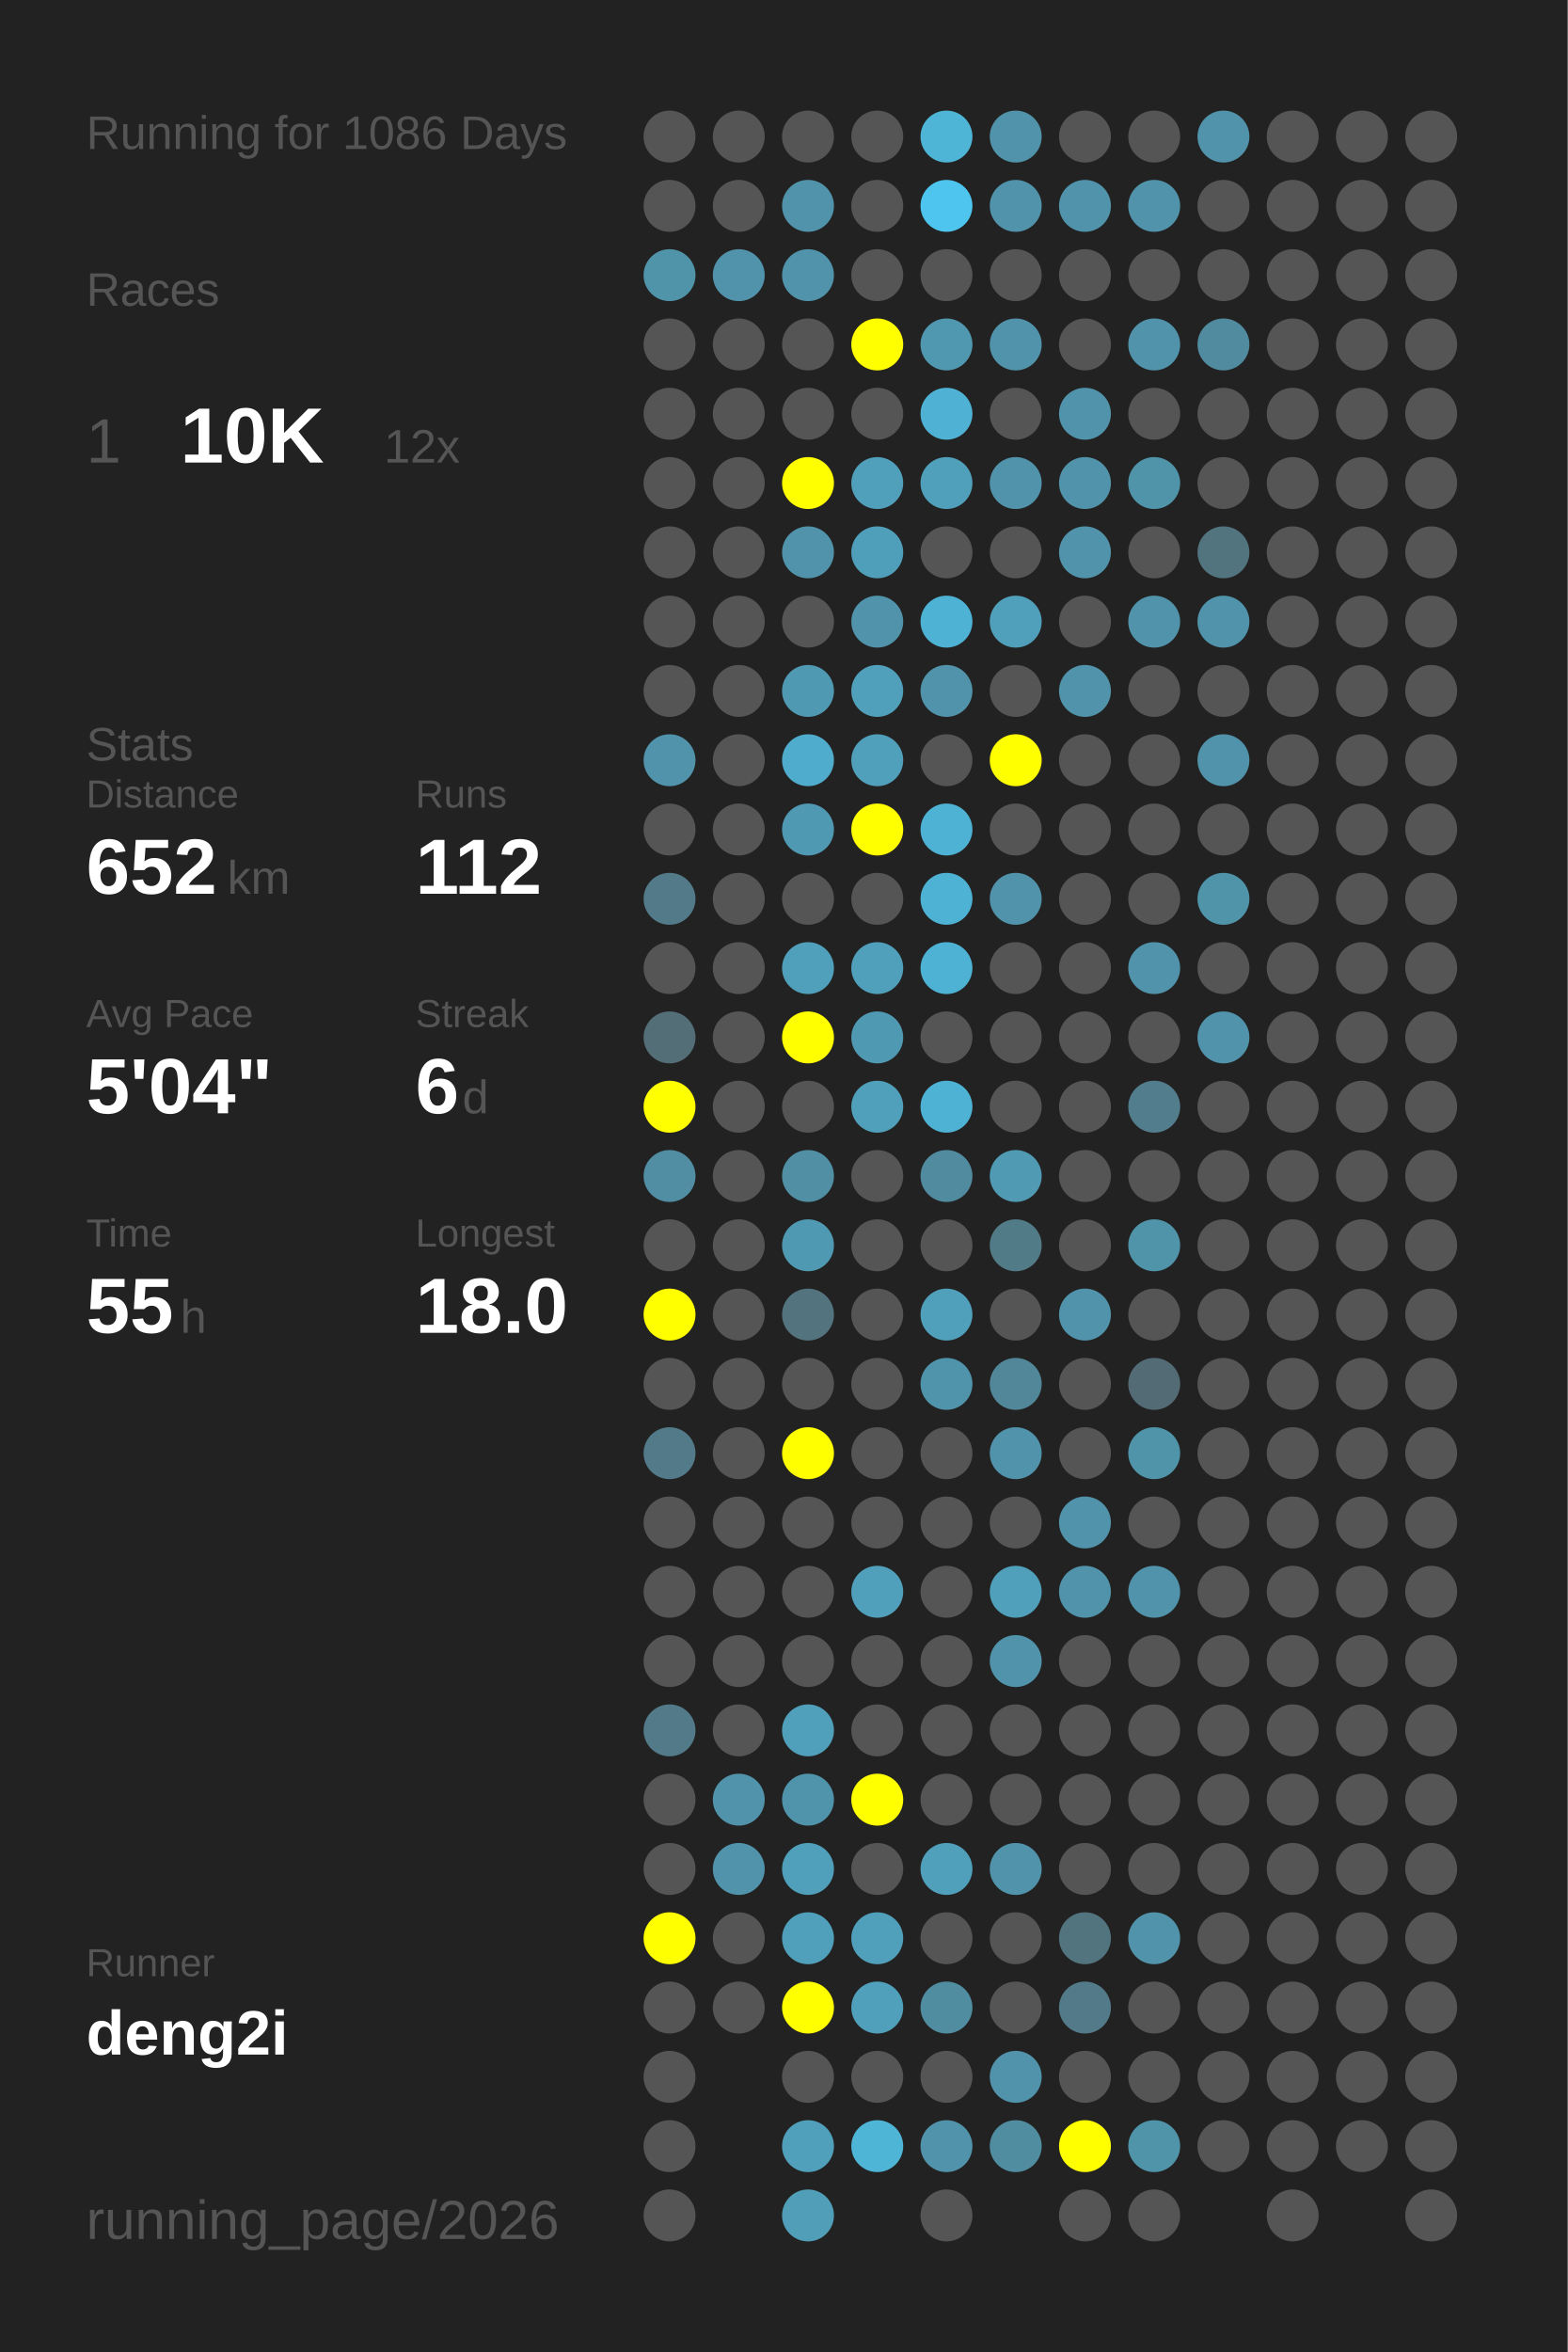
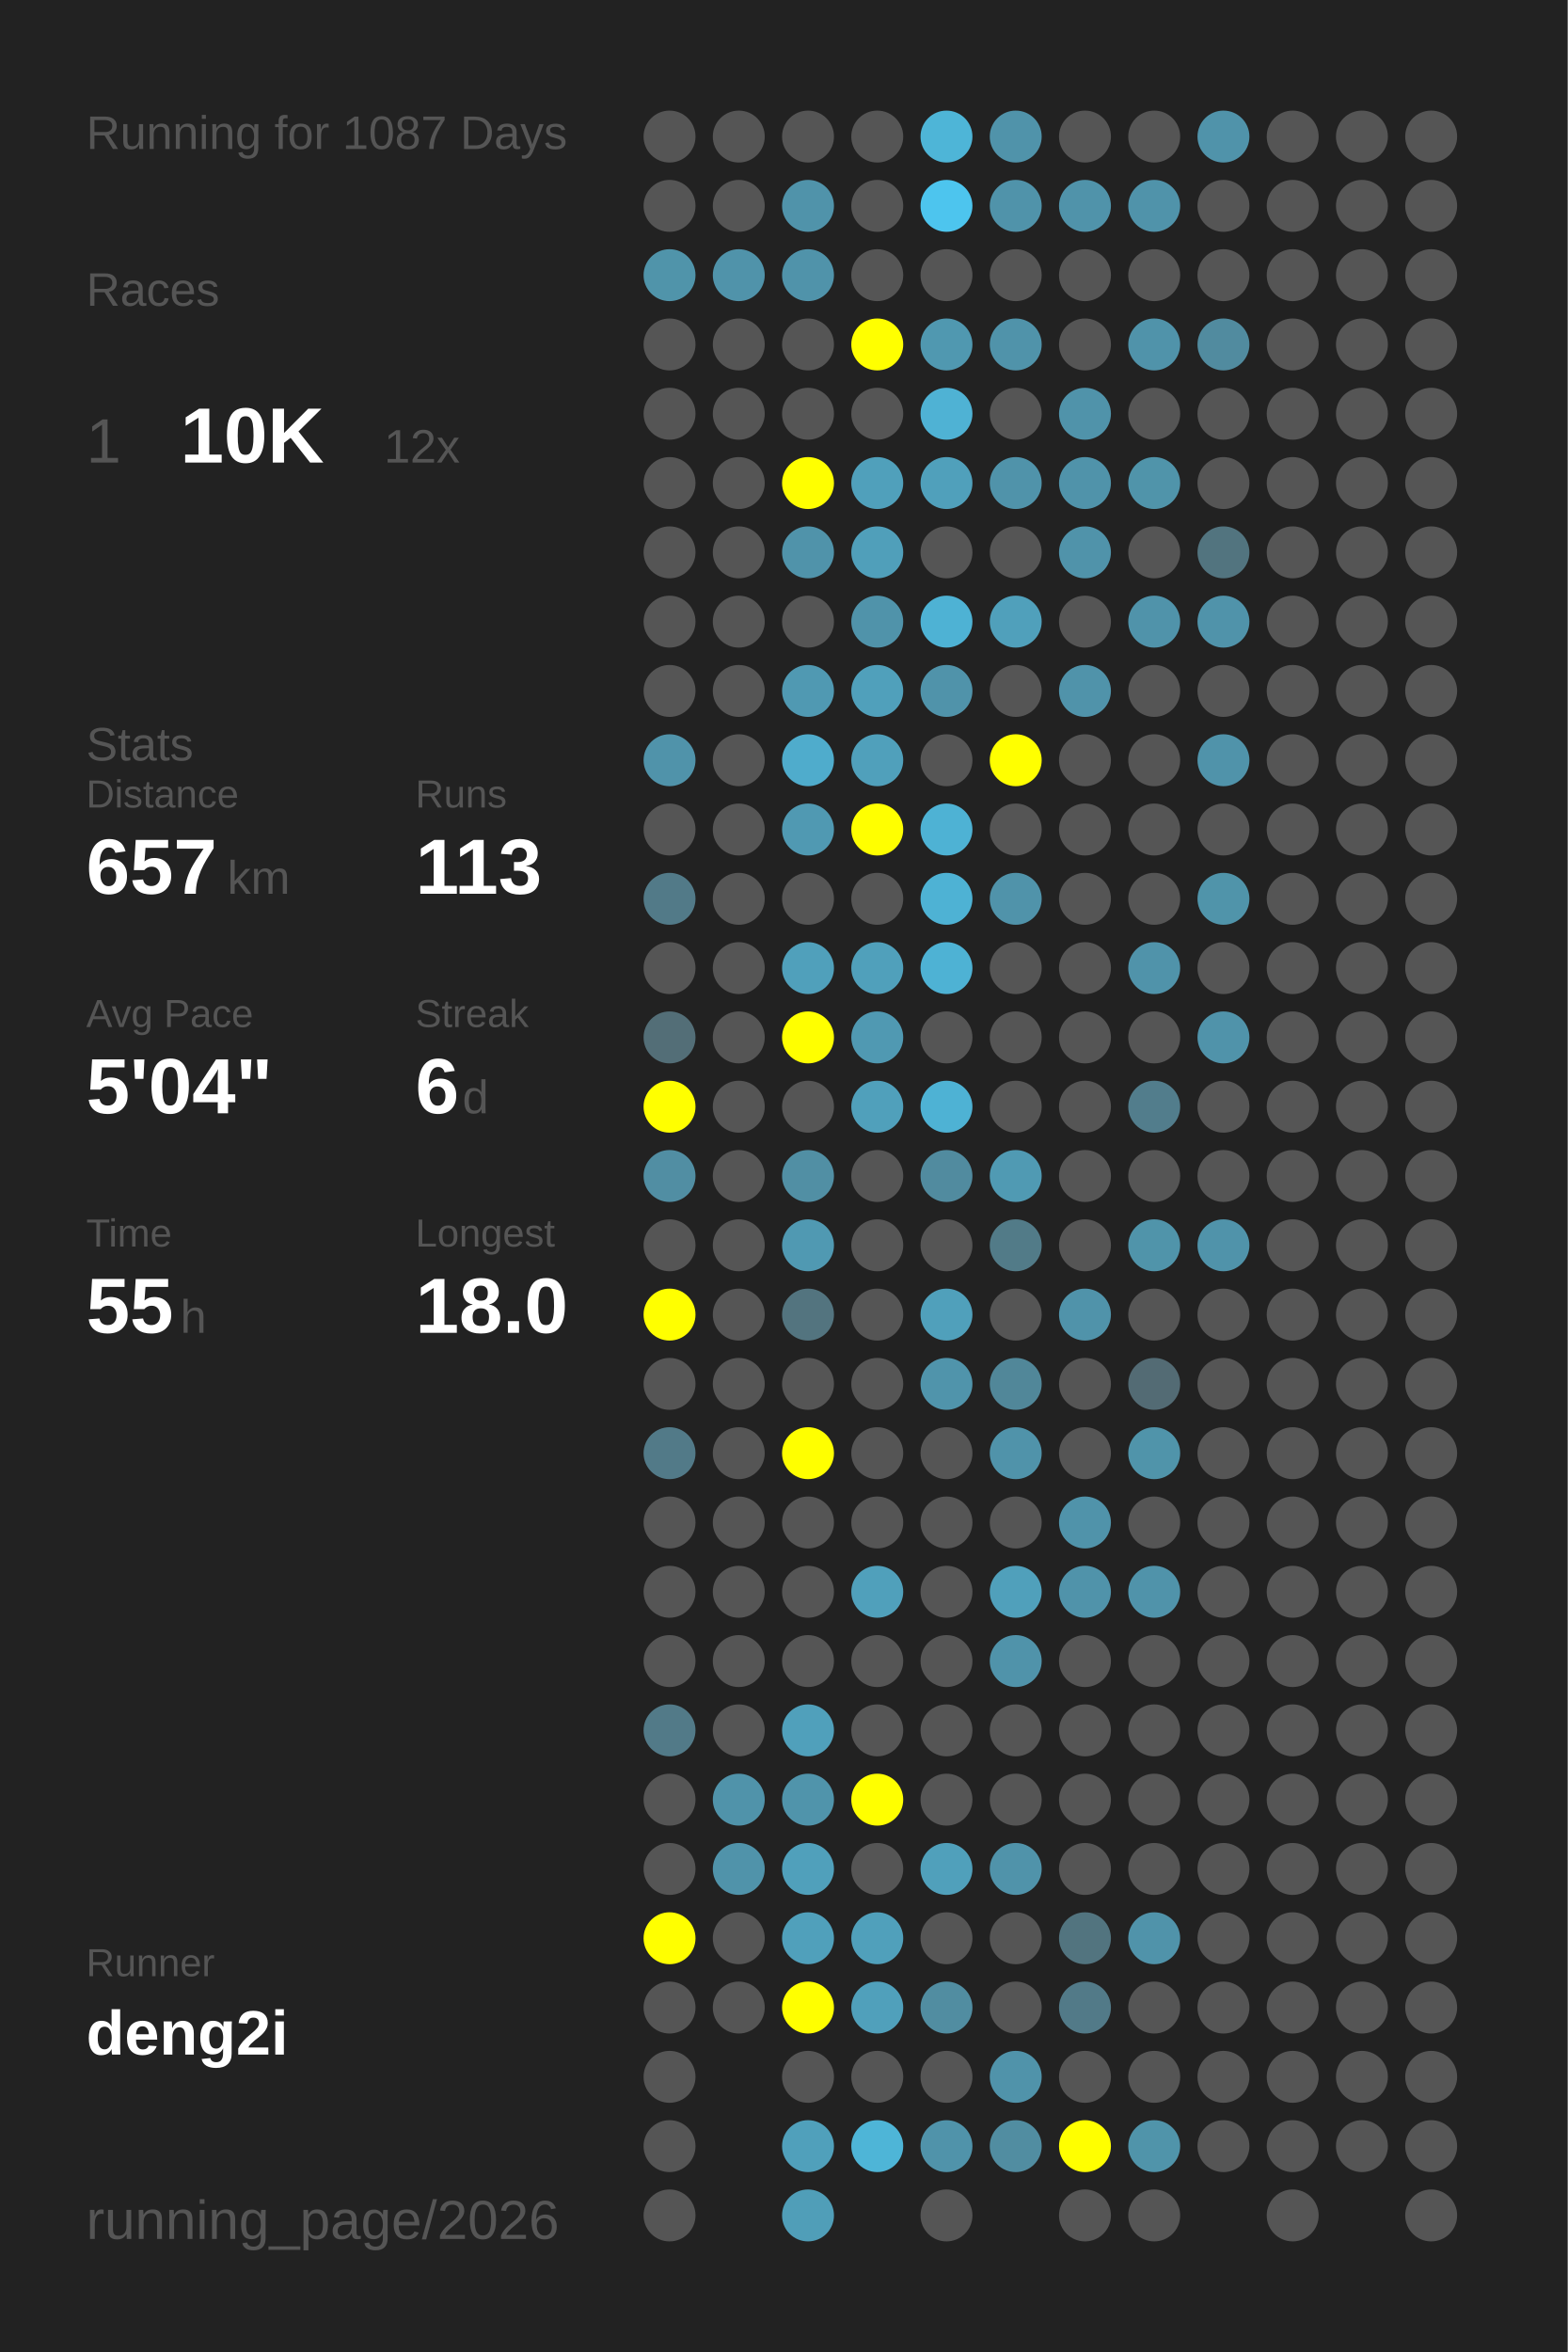
<svg xmlns="http://www.w3.org/2000/svg" baseProfile="full" height="300mm" version="1.1" viewBox="0,0,200,300" width="200mm">
  <defs />
  <rect fill="#222222" height="300" width="200" x="0" y="0" />
-   <text fill="#555555" style="font-size:6px; font-family:Arial;" x="11" y="19">Running for 1086 Days</text>
+   <text fill="#555555" style="font-size:6px; font-family:Arial;" x="11" y="19">Running for 1087 Days</text>
  <text fill="#555555" style="font-size:6px; font-family:Arial;" x="11" y="39">Races</text>
  <text fill="#555555" style="font-size:8px; font-family:Arial;" x="11" y="59">1</text>
  <text fill="#FFFFFF" style="font-size:10px; font-family:Arial; font-weight:bold;" x="23" y="59">10K</text>
  <text fill="#555555" style="font-size:6px; font-family:Arial;" x="49" y="59">12x</text>
  <text fill="#555555" style="font-size:6px; font-family:Arial;" x="11" y="97">Stats</text>
  <text fill="#555555" style="font-size:5px; font-family:Arial;" x="11" y="103">Distance</text>
-   <text fill="#FFFFFF" style="font-size:10px; font-family:Arial; font-weight:bold;" x="11" y="114">652</text>
+   <text fill="#FFFFFF" style="font-size:10px; font-family:Arial; font-weight:bold;" x="11" y="114">657</text>
  <text fill="#555555" style="font-size:6px; font-family:Arial;" x="29" y="114">km</text>
  <text fill="#555555" style="font-size:5px; font-family:Arial;" x="53" y="103">Runs</text>
-   <text fill="#FFFFFF" style="font-size:10px; font-family:Arial; font-weight:bold;" x="53" y="114">112</text>
+   <text fill="#FFFFFF" style="font-size:10px; font-family:Arial; font-weight:bold;" x="53" y="114">113</text>
  <text fill="#555555" style="font-size:5px; font-family:Arial;" x="11" y="131">Avg Pace</text>
  <text fill="#FFFFFF" style="font-size:10px; font-family:Arial; font-weight:bold;" x="11" y="142">5'04"</text>
  <text fill="#555555" style="font-size:5px; font-family:Arial;" x="53" y="131">Streak</text>
  <text fill="#FFFFFF" style="font-size:10px; font-family:Arial; font-weight:bold;" x="53" y="142">6</text>
  <text fill="#555555" style="font-size:6px; font-family:Arial;" x="59" y="142">d</text>
  <text fill="#555555" style="font-size:5px; font-family:Arial;" x="11" y="159">Time</text>
  <text fill="#FFFFFF" style="font-size:10px; font-family:Arial; font-weight:bold;" x="11" y="170">55</text>
  <text fill="#555555" style="font-size:6px; font-family:Arial;" x="23" y="170">h</text>
  <text fill="#555555" style="font-size:5px; font-family:Arial;" x="53" y="159">Longest</text>
  <text fill="#FFFFFF" style="font-size:10px; font-family:Arial; font-weight:bold;" x="53" y="170">18.0</text>
  <text fill="#555555" style="font-size:5px; font-family:Arial;" x="11" y="252.065">Runner</text>
  <text fill="#FFFFFF" style="font-size:8px; font-family:Arial; font-weight:bold;" x="11" y="262.065">deng2i</text>
  <text fill="#555555" style="font-size:7px; font-family:Arial;" x="11" y="285.581">running_page/2026</text>
  <circle cx="85.417" cy="17.419" fill="#555555" r="3.312" />
  <circle cx="85.417" cy="26.258" fill="#555555" r="3.312" />
  <circle cx="85.417" cy="35.097" fill="#5094aa" r="3.312" />
  <circle cx="85.417" cy="43.935" fill="#555555" r="3.312" />
  <circle cx="85.417" cy="52.774" fill="#555555" r="3.312" />
  <circle cx="85.417" cy="61.613" fill="#555555" r="3.312" />
  <circle cx="85.417" cy="70.452" fill="#555555" r="3.312" />
  <circle cx="85.417" cy="79.29" fill="#555555" r="3.312" />
  <circle cx="85.417" cy="88.129" fill="#555555" r="3.312" />
  <circle cx="85.417" cy="96.968" fill="#5093aa" r="3.312" />
  <circle cx="85.417" cy="105.806" fill="#555555" r="3.312" />
  <circle cx="85.417" cy="114.645" fill="#527a88" r="3.312" />
  <circle cx="85.417" cy="123.484" fill="#555555" r="3.312" />
  <circle cx="85.417" cy="132.323" fill="#536e77" r="3.312" />
  <circle cx="85.417" cy="141.161" fill="#FFFF00" r="3.312" />
  <circle cx="85.417" cy="150" fill="#518ea3" r="3.312" />
  <circle cx="85.417" cy="158.839" fill="#555555" r="3.312" />
  <circle cx="85.417" cy="167.677" fill="#FFFF00" r="3.312" />
  <circle cx="85.417" cy="176.516" fill="#555555" r="3.312" />
  <circle cx="85.417" cy="185.355" fill="#527a88" r="3.312" />
  <circle cx="85.417" cy="194.194" fill="#555555" r="3.312" />
  <circle cx="85.417" cy="203.032" fill="#555555" r="3.312" />
  <circle cx="85.417" cy="211.871" fill="#555555" r="3.312" />
  <circle cx="85.417" cy="220.71" fill="#527a88" r="3.312" />
  <circle cx="85.417" cy="229.548" fill="#555555" r="3.312" />
  <circle cx="85.417" cy="238.387" fill="#555555" r="3.312" />
  <circle cx="85.417" cy="247.226" fill="#FFFF00" r="3.312" />
  <circle cx="85.417" cy="256.065" fill="#555555" r="3.312" />
  <circle cx="85.417" cy="264.903" fill="#555555" r="3.312" />
  <circle cx="85.417" cy="273.742" fill="#555555" r="3.312" />
  <circle cx="85.417" cy="282.581" fill="#555555" r="3.312" />
  <circle cx="94.25" cy="17.419" fill="#555555" r="3.312" />
  <circle cx="94.25" cy="26.258" fill="#555555" r="3.312" />
  <circle cx="94.25" cy="35.097" fill="#5093aa" r="3.312" />
  <circle cx="94.25" cy="43.935" fill="#555555" r="3.312" />
  <circle cx="94.25" cy="52.774" fill="#555555" r="3.312" />
  <circle cx="94.25" cy="61.613" fill="#555555" r="3.312" />
  <circle cx="94.25" cy="70.452" fill="#555555" r="3.312" />
  <circle cx="94.25" cy="79.29" fill="#555555" r="3.312" />
  <circle cx="94.25" cy="88.129" fill="#555555" r="3.312" />
  <circle cx="94.25" cy="96.968" fill="#555555" r="3.312" />
  <circle cx="94.25" cy="105.806" fill="#555555" r="3.312" />
  <circle cx="94.25" cy="114.645" fill="#555555" r="3.312" />
  <circle cx="94.25" cy="123.484" fill="#555555" r="3.312" />
  <circle cx="94.25" cy="132.323" fill="#555555" r="3.312" />
  <circle cx="94.25" cy="141.161" fill="#555555" r="3.312" />
  <circle cx="94.25" cy="150" fill="#555555" r="3.312" />
  <circle cx="94.25" cy="158.839" fill="#555555" r="3.312" />
  <circle cx="94.25" cy="167.677" fill="#555555" r="3.312" />
  <circle cx="94.25" cy="176.516" fill="#555555" r="3.312" />
  <circle cx="94.25" cy="185.355" fill="#555555" r="3.312" />
  <circle cx="94.25" cy="194.194" fill="#555555" r="3.312" />
  <circle cx="94.25" cy="203.032" fill="#555555" r="3.312" />
  <circle cx="94.25" cy="211.871" fill="#555555" r="3.312" />
  <circle cx="94.25" cy="220.71" fill="#555555" r="3.312" />
  <circle cx="94.25" cy="229.548" fill="#5093aa" r="3.312" />
  <circle cx="94.25" cy="238.387" fill="#5093aa" r="3.312" />
  <circle cx="94.25" cy="247.226" fill="#555555" r="3.312" />
  <circle cx="94.25" cy="256.065" fill="#555555" r="3.312" />
  <circle cx="103.083" cy="17.419" fill="#555555" r="3.312" />
  <circle cx="103.083" cy="26.258" fill="#5093aa" r="3.312" />
  <circle cx="103.083" cy="35.097" fill="#5093aa" r="3.312" />
  <circle cx="103.083" cy="43.935" fill="#555555" r="3.312" />
  <circle cx="103.083" cy="52.774" fill="#555555" r="3.312" />
  <circle cx="103.083" cy="61.613" fill="#FFFF00" r="3.312" />
  <circle cx="103.083" cy="70.452" fill="#5093aa" r="3.312" />
  <circle cx="103.083" cy="79.29" fill="#555555" r="3.312" />
  <circle cx="103.083" cy="88.129" fill="#5099b2" r="3.312" />
  <circle cx="103.083" cy="96.968" fill="#4faccc" r="3.312" />
  <circle cx="103.083" cy="105.806" fill="#5099b2" r="3.312" />
  <circle cx="103.083" cy="114.645" fill="#555555" r="3.312" />
  <circle cx="103.083" cy="123.484" fill="#50a0bb" r="3.312" />
  <circle cx="103.083" cy="132.323" fill="#FFFF00" r="3.312" />
  <circle cx="103.083" cy="141.161" fill="#555555" r="3.312" />
  <circle cx="103.083" cy="150" fill="#518fa4" r="3.312" />
  <circle cx="103.083" cy="158.839" fill="#5099b2" r="3.312" />
  <circle cx="103.083" cy="167.677" fill="#53747f" r="3.312" />
  <circle cx="103.083" cy="176.516" fill="#555555" r="3.312" />
  <circle cx="103.083" cy="185.355" fill="#FFFF00" r="3.312" />
  <circle cx="103.083" cy="194.194" fill="#555555" r="3.312" />
  <circle cx="103.083" cy="203.032" fill="#555555" r="3.312" />
  <circle cx="103.083" cy="211.871" fill="#555555" r="3.312" />
  <circle cx="103.083" cy="220.71" fill="#50a0bb" r="3.312" />
  <circle cx="103.083" cy="229.548" fill="#5094ab" r="3.312" />
  <circle cx="103.083" cy="238.387" fill="#50a0bb" r="3.312" />
  <circle cx="103.083" cy="247.226" fill="#50a0bb" r="3.312" />
  <circle cx="103.083" cy="256.065" fill="#FFFF00" r="3.312" />
  <circle cx="103.083" cy="264.903" fill="#555555" r="3.312" />
  <circle cx="103.083" cy="273.742" fill="#50a0bb" r="3.312" />
  <circle cx="103.083" cy="282.581" fill="#509eb8" r="3.312" />
  <circle cx="111.917" cy="17.419" fill="#555555" r="3.312" />
  <circle cx="111.917" cy="26.258" fill="#555555" r="3.312" />
  <circle cx="111.917" cy="35.097" fill="#555555" r="3.312" />
  <circle cx="111.917" cy="43.935" fill="#FFFF00" r="3.312" />
  <circle cx="111.917" cy="52.774" fill="#555555" r="3.312" />
  <circle cx="111.917" cy="61.613" fill="#50a0bb" r="3.312" />
  <circle cx="111.917" cy="70.452" fill="#509fba" r="3.312" />
  <circle cx="111.917" cy="79.29" fill="#5093aa" r="3.312" />
  <circle cx="111.917" cy="88.129" fill="#50a0bb" r="3.312" />
  <circle cx="111.917" cy="96.968" fill="#50a0bb" r="3.312" />
  <circle cx="111.917" cy="105.806" fill="#FFFF00" r="3.312" />
  <circle cx="111.917" cy="114.645" fill="#555555" r="3.312" />
  <circle cx="111.917" cy="123.484" fill="#50a0bb" r="3.312" />
  <circle cx="111.917" cy="132.323" fill="#5099b2" r="3.312" />
  <circle cx="111.917" cy="141.161" fill="#50a0bb" r="3.312" />
  <circle cx="111.917" cy="150" fill="#555555" r="3.312" />
  <circle cx="111.917" cy="158.839" fill="#555555" r="3.312" />
  <circle cx="111.917" cy="167.677" fill="#555555" r="3.312" />
  <circle cx="111.917" cy="176.516" fill="#555555" r="3.312" />
  <circle cx="111.917" cy="185.355" fill="#555555" r="3.312" />
  <circle cx="111.917" cy="194.194" fill="#555555" r="3.312" />
  <circle cx="111.917" cy="203.032" fill="#50a0bb" r="3.312" />
  <circle cx="111.917" cy="211.871" fill="#555555" r="3.312" />
  <circle cx="111.917" cy="220.71" fill="#555555" r="3.312" />
  <circle cx="111.917" cy="229.548" fill="#FFFF00" r="3.312" />
  <circle cx="111.917" cy="238.387" fill="#555555" r="3.312" />
  <circle cx="111.917" cy="247.226" fill="#50a0bb" r="3.312" />
  <circle cx="111.917" cy="256.065" fill="#50a0bb" r="3.312" />
  <circle cx="111.917" cy="264.903" fill="#555555" r="3.312" />
  <circle cx="111.917" cy="273.742" fill="#4eb5d7" r="3.312" />
  <circle cx="120.75" cy="17.419" fill="#4eb5d7" r="3.312" />
  <circle cx="120.75" cy="26.258" fill="#4dc5ee" r="3.312" />
  <circle cx="120.75" cy="35.097" fill="#555555" r="3.312" />
  <circle cx="120.75" cy="43.935" fill="#5098b0" r="3.312" />
  <circle cx="120.75" cy="52.774" fill="#4fb2d4" r="3.312" />
  <circle cx="120.75" cy="61.613" fill="#50a0bb" r="3.312" />
  <circle cx="120.75" cy="70.452" fill="#555555" r="3.312" />
  <circle cx="120.75" cy="79.29" fill="#4eb2d4" r="3.312" />
  <circle cx="120.75" cy="88.129" fill="#5093aa" r="3.312" />
  <circle cx="120.75" cy="96.968" fill="#555555" r="3.312" />
  <circle cx="120.75" cy="105.806" fill="#4eb2d4" r="3.312" />
  <circle cx="120.75" cy="114.645" fill="#4eb2d4" r="3.312" />
  <circle cx="120.75" cy="123.484" fill="#4eb2d4" r="3.312" />
  <circle cx="120.75" cy="132.323" fill="#555555" r="3.312" />
  <circle cx="120.75" cy="141.161" fill="#4eb2d4" r="3.312" />
  <circle cx="120.75" cy="150" fill="#518b9f" r="3.312" />
  <circle cx="120.75" cy="158.839" fill="#555555" r="3.312" />
  <circle cx="120.75" cy="167.677" fill="#50a0bb" r="3.312" />
  <circle cx="120.75" cy="176.516" fill="#5094ab" r="3.312" />
  <circle cx="120.75" cy="185.355" fill="#555555" r="3.312" />
  <circle cx="120.75" cy="194.194" fill="#555555" r="3.312" />
  <circle cx="120.75" cy="203.032" fill="#555555" r="3.312" />
  <circle cx="120.75" cy="211.871" fill="#555555" r="3.312" />
  <circle cx="120.75" cy="220.71" fill="#555555" r="3.312" />
  <circle cx="120.75" cy="229.548" fill="#555555" r="3.312" />
  <circle cx="120.75" cy="238.387" fill="#50a0bb" r="3.312" />
  <circle cx="120.75" cy="247.226" fill="#555555" r="3.312" />
  <circle cx="120.75" cy="256.065" fill="#518da1" r="3.312" />
  <circle cx="120.75" cy="264.903" fill="#555555" r="3.312" />
  <circle cx="120.75" cy="273.742" fill="#5093aa" r="3.312" />
  <circle cx="120.75" cy="282.581" fill="#555555" r="3.312" />
  <circle cx="129.583" cy="17.419" fill="#5093aa" r="3.312" />
  <circle cx="129.583" cy="26.258" fill="#5093aa" r="3.312" />
  <circle cx="129.583" cy="35.097" fill="#555555" r="3.312" />
  <circle cx="129.583" cy="43.935" fill="#5093aa" r="3.312" />
  <circle cx="129.583" cy="52.774" fill="#555555" r="3.312" />
  <circle cx="129.583" cy="61.613" fill="#5093aa" r="3.312" />
  <circle cx="129.583" cy="70.452" fill="#555555" r="3.312" />
  <circle cx="129.583" cy="79.29" fill="#50a0bb" r="3.312" />
  <circle cx="129.583" cy="88.129" fill="#555555" r="3.312" />
  <circle cx="129.583" cy="96.968" fill="#FFFF00" r="3.312" />
  <circle cx="129.583" cy="105.806" fill="#555555" r="3.312" />
  <circle cx="129.583" cy="114.645" fill="#5093aa" r="3.312" />
  <circle cx="129.583" cy="123.484" fill="#555555" r="3.312" />
  <circle cx="129.583" cy="132.323" fill="#555555" r="3.312" />
  <circle cx="129.583" cy="141.161" fill="#555555" r="3.312" />
  <circle cx="129.583" cy="150" fill="#509ab3" r="3.312" />
  <circle cx="129.583" cy="158.839" fill="#527b88" r="3.312" />
  <circle cx="129.583" cy="167.677" fill="#555555" r="3.312" />
  <circle cx="129.583" cy="176.516" fill="#518799" r="3.312" />
  <circle cx="129.583" cy="185.355" fill="#5093aa" r="3.312" />
  <circle cx="129.583" cy="194.194" fill="#555555" r="3.312" />
  <circle cx="129.583" cy="203.032" fill="#50a0bb" r="3.312" />
  <circle cx="129.583" cy="211.871" fill="#5093aa" r="3.312" />
  <circle cx="129.583" cy="220.71" fill="#555555" r="3.312" />
  <circle cx="129.583" cy="229.548" fill="#555555" r="3.312" />
  <circle cx="129.583" cy="238.387" fill="#5093aa" r="3.312" />
  <circle cx="129.583" cy="247.226" fill="#555555" r="3.312" />
  <circle cx="129.583" cy="256.065" fill="#555555" r="3.312" />
  <circle cx="129.583" cy="264.903" fill="#5093aa" r="3.312" />
  <circle cx="129.583" cy="273.742" fill="#518da1" r="3.312" />
  <circle cx="138.417" cy="17.419" fill="#555555" r="3.312" />
  <circle cx="138.417" cy="26.258" fill="#5093aa" r="3.312" />
  <circle cx="138.417" cy="35.097" fill="#555555" r="3.312" />
  <circle cx="138.417" cy="43.935" fill="#555555" r="3.312" />
  <circle cx="138.417" cy="52.774" fill="#5093aa" r="3.312" />
  <circle cx="138.417" cy="61.613" fill="#5093aa" r="3.312" />
  <circle cx="138.417" cy="70.452" fill="#5093aa" r="3.312" />
  <circle cx="138.417" cy="79.29" fill="#555555" r="3.312" />
  <circle cx="138.417" cy="88.129" fill="#5093aa" r="3.312" />
  <circle cx="138.417" cy="96.968" fill="#555555" r="3.312" />
  <circle cx="138.417" cy="105.806" fill="#555555" r="3.312" />
  <circle cx="138.417" cy="114.645" fill="#555555" r="3.312" />
  <circle cx="138.417" cy="123.484" fill="#555555" r="3.312" />
  <circle cx="138.417" cy="132.323" fill="#555555" r="3.312" />
  <circle cx="138.417" cy="141.161" fill="#555555" r="3.312" />
  <circle cx="138.417" cy="150" fill="#555555" r="3.312" />
  <circle cx="138.417" cy="158.839" fill="#555555" r="3.312" />
  <circle cx="138.417" cy="167.677" fill="#5093aa" r="3.312" />
  <circle cx="138.417" cy="176.516" fill="#555555" r="3.312" />
  <circle cx="138.417" cy="185.355" fill="#555555" r="3.312" />
  <circle cx="138.417" cy="194.194" fill="#5093aa" r="3.312" />
  <circle cx="138.417" cy="203.032" fill="#5093aa" r="3.312" />
  <circle cx="138.417" cy="211.871" fill="#555555" r="3.312" />
  <circle cx="138.417" cy="220.71" fill="#555555" r="3.312" />
  <circle cx="138.417" cy="229.548" fill="#555555" r="3.312" />
  <circle cx="138.417" cy="238.387" fill="#555555" r="3.312" />
  <circle cx="138.417" cy="247.226" fill="#52747f" r="3.312" />
  <circle cx="138.417" cy="256.065" fill="#527a88" r="3.312" />
  <circle cx="138.417" cy="264.903" fill="#555555" r="3.312" />
  <circle cx="138.417" cy="273.742" fill="#FFFF00" r="3.312" />
  <circle cx="138.417" cy="282.581" fill="#555555" r="3.312" />
  <circle cx="147.25" cy="17.419" fill="#555555" r="3.312" />
  <circle cx="147.25" cy="26.258" fill="#5093aa" r="3.312" />
  <circle cx="147.25" cy="35.097" fill="#555555" r="3.312" />
  <circle cx="147.25" cy="43.935" fill="#5093aa" r="3.312" />
  <circle cx="147.25" cy="52.774" fill="#555555" r="3.312" />
  <circle cx="147.25" cy="61.613" fill="#5094aa" r="3.312" />
  <circle cx="147.25" cy="70.452" fill="#555555" r="3.312" />
  <circle cx="147.25" cy="79.29" fill="#5093aa" r="3.312" />
  <circle cx="147.25" cy="88.129" fill="#555555" r="3.312" />
  <circle cx="147.25" cy="96.968" fill="#555555" r="3.312" />
  <circle cx="147.25" cy="105.806" fill="#555555" r="3.312" />
  <circle cx="147.25" cy="114.645" fill="#555555" r="3.312" />
  <circle cx="147.25" cy="123.484" fill="#5093aa" r="3.312" />
  <circle cx="147.25" cy="132.323" fill="#555555" r="3.312" />
  <circle cx="147.25" cy="141.161" fill="#527d8c" r="3.312" />
  <circle cx="147.25" cy="150" fill="#555555" r="3.312" />
  <circle cx="147.25" cy="158.839" fill="#5094aa" r="3.312" />
  <circle cx="147.25" cy="167.677" fill="#555555" r="3.312" />
  <circle cx="147.25" cy="176.516" fill="#536b74" r="3.312" />
  <circle cx="147.25" cy="185.355" fill="#5094aa" r="3.312" />
  <circle cx="147.25" cy="194.194" fill="#555555" r="3.312" />
  <circle cx="147.25" cy="203.032" fill="#5093aa" r="3.312" />
  <circle cx="147.25" cy="211.871" fill="#555555" r="3.312" />
  <circle cx="147.25" cy="220.71" fill="#555555" r="3.312" />
  <circle cx="147.25" cy="229.548" fill="#555555" r="3.312" />
  <circle cx="147.25" cy="238.387" fill="#555555" r="3.312" />
  <circle cx="147.25" cy="247.226" fill="#5093aa" r="3.312" />
  <circle cx="147.25" cy="256.065" fill="#555555" r="3.312" />
  <circle cx="147.25" cy="264.903" fill="#555555" r="3.312" />
  <circle cx="147.25" cy="273.742" fill="#5094aa" r="3.312" />
  <circle cx="147.25" cy="282.581" fill="#555555" r="3.312" />
  <circle cx="156.083" cy="17.419" fill="#5093aa" r="3.312" />
  <circle cx="156.083" cy="26.258" fill="#555555" r="3.312" />
  <circle cx="156.083" cy="35.097" fill="#555555" r="3.312" />
  <circle cx="156.083" cy="43.935" fill="#518b9f" r="3.312" />
  <circle cx="156.083" cy="52.774" fill="#555555" r="3.312" />
  <circle cx="156.083" cy="61.613" fill="#555555" r="3.312" />
  <circle cx="156.083" cy="70.452" fill="#52747f" r="3.312" />
  <circle cx="156.083" cy="79.29" fill="#5093aa" r="3.312" />
  <circle cx="156.083" cy="88.129" fill="#555555" r="3.312" />
  <circle cx="156.083" cy="96.968" fill="#5093aa" r="3.312" />
  <circle cx="156.083" cy="105.806" fill="#555555" r="3.312" />
  <circle cx="156.083" cy="114.645" fill="#5094aa" r="3.312" />
  <circle cx="156.083" cy="123.484" fill="#555555" r="3.312" />
  <circle cx="156.083" cy="132.323" fill="#5093aa" r="3.312" />
  <circle cx="156.083" cy="141.161" fill="#555555" r="3.312" />
  <circle cx="156.083" cy="150" fill="#555555" r="3.312" />
-   <circle cx="156.083" cy="158.839" fill="#555555" r="3.312" />
+   <circle cx="156.083" cy="158.839" fill="#5093aa" r="3.312" />
  <circle cx="156.083" cy="167.677" fill="#555555" r="3.312" />
  <circle cx="156.083" cy="176.516" fill="#555555" r="3.312" />
  <circle cx="156.083" cy="185.355" fill="#555555" r="3.312" />
  <circle cx="156.083" cy="194.194" fill="#555555" r="3.312" />
  <circle cx="156.083" cy="203.032" fill="#555555" r="3.312" />
  <circle cx="156.083" cy="211.871" fill="#555555" r="3.312" />
  <circle cx="156.083" cy="220.71" fill="#555555" r="3.312" />
  <circle cx="156.083" cy="229.548" fill="#555555" r="3.312" />
  <circle cx="156.083" cy="238.387" fill="#555555" r="3.312" />
  <circle cx="156.083" cy="247.226" fill="#555555" r="3.312" />
  <circle cx="156.083" cy="256.065" fill="#555555" r="3.312" />
  <circle cx="156.083" cy="264.903" fill="#555555" r="3.312" />
  <circle cx="156.083" cy="273.742" fill="#555555" r="3.312" />
  <circle cx="164.917" cy="17.419" fill="#555555" r="3.312" />
  <circle cx="164.917" cy="26.258" fill="#555555" r="3.312" />
  <circle cx="164.917" cy="35.097" fill="#555555" r="3.312" />
  <circle cx="164.917" cy="43.935" fill="#555555" r="3.312" />
  <circle cx="164.917" cy="52.774" fill="#555555" r="3.312" />
  <circle cx="164.917" cy="61.613" fill="#555555" r="3.312" />
  <circle cx="164.917" cy="70.452" fill="#555555" r="3.312" />
  <circle cx="164.917" cy="79.29" fill="#555555" r="3.312" />
  <circle cx="164.917" cy="88.129" fill="#555555" r="3.312" />
  <circle cx="164.917" cy="96.968" fill="#555555" r="3.312" />
  <circle cx="164.917" cy="105.806" fill="#555555" r="3.312" />
  <circle cx="164.917" cy="114.645" fill="#555555" r="3.312" />
  <circle cx="164.917" cy="123.484" fill="#555555" r="3.312" />
  <circle cx="164.917" cy="132.323" fill="#555555" r="3.312" />
  <circle cx="164.917" cy="141.161" fill="#555555" r="3.312" />
  <circle cx="164.917" cy="150" fill="#555555" r="3.312" />
  <circle cx="164.917" cy="158.839" fill="#555555" r="3.312" />
  <circle cx="164.917" cy="167.677" fill="#555555" r="3.312" />
  <circle cx="164.917" cy="176.516" fill="#555555" r="3.312" />
  <circle cx="164.917" cy="185.355" fill="#555555" r="3.312" />
  <circle cx="164.917" cy="194.194" fill="#555555" r="3.312" />
  <circle cx="164.917" cy="203.032" fill="#555555" r="3.312" />
  <circle cx="164.917" cy="211.871" fill="#555555" r="3.312" />
  <circle cx="164.917" cy="220.71" fill="#555555" r="3.312" />
  <circle cx="164.917" cy="229.548" fill="#555555" r="3.312" />
  <circle cx="164.917" cy="238.387" fill="#555555" r="3.312" />
  <circle cx="164.917" cy="247.226" fill="#555555" r="3.312" />
  <circle cx="164.917" cy="256.065" fill="#555555" r="3.312" />
  <circle cx="164.917" cy="264.903" fill="#555555" r="3.312" />
  <circle cx="164.917" cy="273.742" fill="#555555" r="3.312" />
  <circle cx="164.917" cy="282.581" fill="#555555" r="3.312" />
  <circle cx="173.75" cy="17.419" fill="#555555" r="3.312" />
  <circle cx="173.75" cy="26.258" fill="#555555" r="3.312" />
  <circle cx="173.75" cy="35.097" fill="#555555" r="3.312" />
  <circle cx="173.75" cy="43.935" fill="#555555" r="3.312" />
  <circle cx="173.75" cy="52.774" fill="#555555" r="3.312" />
  <circle cx="173.75" cy="61.613" fill="#555555" r="3.312" />
  <circle cx="173.75" cy="70.452" fill="#555555" r="3.312" />
  <circle cx="173.75" cy="79.29" fill="#555555" r="3.312" />
  <circle cx="173.75" cy="88.129" fill="#555555" r="3.312" />
  <circle cx="173.75" cy="96.968" fill="#555555" r="3.312" />
  <circle cx="173.75" cy="105.806" fill="#555555" r="3.312" />
  <circle cx="173.75" cy="114.645" fill="#555555" r="3.312" />
  <circle cx="173.75" cy="123.484" fill="#555555" r="3.312" />
  <circle cx="173.75" cy="132.323" fill="#555555" r="3.312" />
  <circle cx="173.75" cy="141.161" fill="#555555" r="3.312" />
  <circle cx="173.75" cy="150" fill="#555555" r="3.312" />
  <circle cx="173.75" cy="158.839" fill="#555555" r="3.312" />
  <circle cx="173.75" cy="167.677" fill="#555555" r="3.312" />
  <circle cx="173.75" cy="176.516" fill="#555555" r="3.312" />
  <circle cx="173.75" cy="185.355" fill="#555555" r="3.312" />
  <circle cx="173.75" cy="194.194" fill="#555555" r="3.312" />
  <circle cx="173.75" cy="203.032" fill="#555555" r="3.312" />
  <circle cx="173.75" cy="211.871" fill="#555555" r="3.312" />
  <circle cx="173.75" cy="220.71" fill="#555555" r="3.312" />
  <circle cx="173.75" cy="229.548" fill="#555555" r="3.312" />
  <circle cx="173.75" cy="238.387" fill="#555555" r="3.312" />
  <circle cx="173.75" cy="247.226" fill="#555555" r="3.312" />
  <circle cx="173.75" cy="256.065" fill="#555555" r="3.312" />
  <circle cx="173.75" cy="264.903" fill="#555555" r="3.312" />
  <circle cx="173.75" cy="273.742" fill="#555555" r="3.312" />
  <circle cx="182.583" cy="17.419" fill="#555555" r="3.312" />
  <circle cx="182.583" cy="26.258" fill="#555555" r="3.312" />
  <circle cx="182.583" cy="35.097" fill="#555555" r="3.312" />
  <circle cx="182.583" cy="43.935" fill="#555555" r="3.312" />
  <circle cx="182.583" cy="52.774" fill="#555555" r="3.312" />
  <circle cx="182.583" cy="61.613" fill="#555555" r="3.312" />
  <circle cx="182.583" cy="70.452" fill="#555555" r="3.312" />
  <circle cx="182.583" cy="79.29" fill="#555555" r="3.312" />
  <circle cx="182.583" cy="88.129" fill="#555555" r="3.312" />
  <circle cx="182.583" cy="96.968" fill="#555555" r="3.312" />
  <circle cx="182.583" cy="105.806" fill="#555555" r="3.312" />
  <circle cx="182.583" cy="114.645" fill="#555555" r="3.312" />
  <circle cx="182.583" cy="123.484" fill="#555555" r="3.312" />
  <circle cx="182.583" cy="132.323" fill="#555555" r="3.312" />
  <circle cx="182.583" cy="141.161" fill="#555555" r="3.312" />
  <circle cx="182.583" cy="150" fill="#555555" r="3.312" />
  <circle cx="182.583" cy="158.839" fill="#555555" r="3.312" />
  <circle cx="182.583" cy="167.677" fill="#555555" r="3.312" />
  <circle cx="182.583" cy="176.516" fill="#555555" r="3.312" />
  <circle cx="182.583" cy="185.355" fill="#555555" r="3.312" />
  <circle cx="182.583" cy="194.194" fill="#555555" r="3.312" />
  <circle cx="182.583" cy="203.032" fill="#555555" r="3.312" />
  <circle cx="182.583" cy="211.871" fill="#555555" r="3.312" />
  <circle cx="182.583" cy="220.71" fill="#555555" r="3.312" />
  <circle cx="182.583" cy="229.548" fill="#555555" r="3.312" />
  <circle cx="182.583" cy="238.387" fill="#555555" r="3.312" />
  <circle cx="182.583" cy="247.226" fill="#555555" r="3.312" />
  <circle cx="182.583" cy="256.065" fill="#555555" r="3.312" />
  <circle cx="182.583" cy="264.903" fill="#555555" r="3.312" />
  <circle cx="182.583" cy="273.742" fill="#555555" r="3.312" />
  <circle cx="182.583" cy="282.581" fill="#555555" r="3.312" />
</svg>
